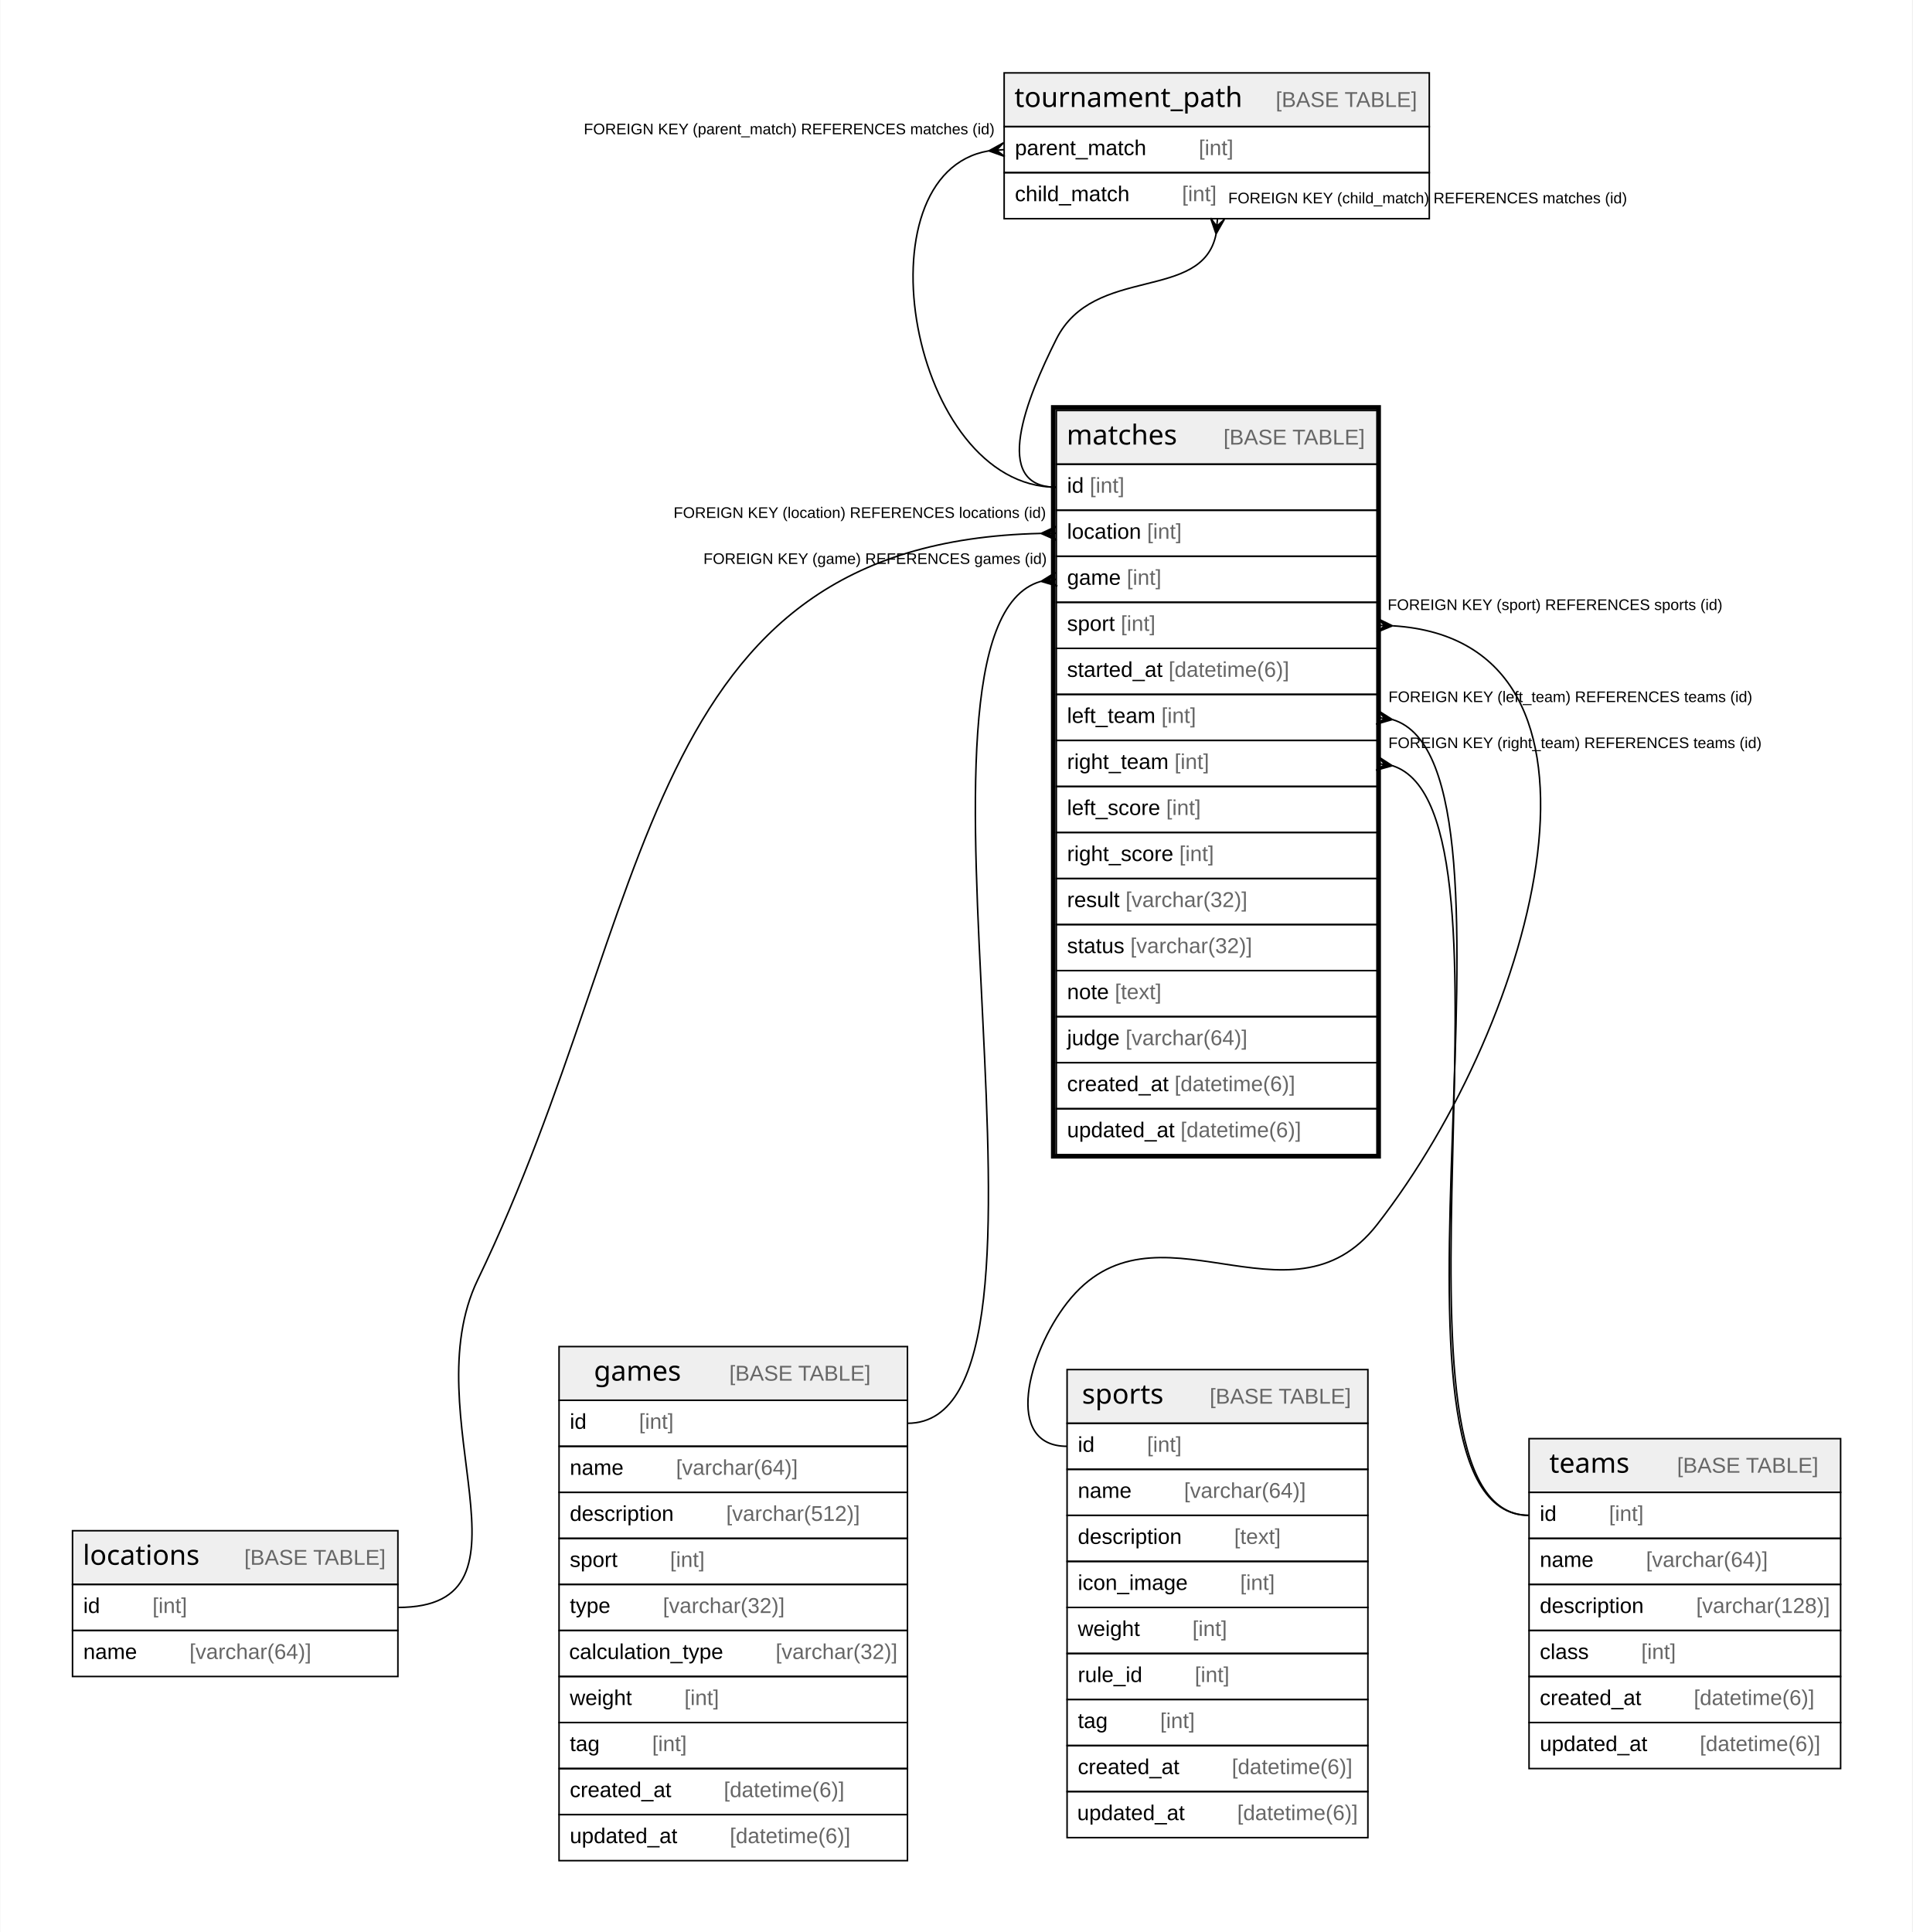
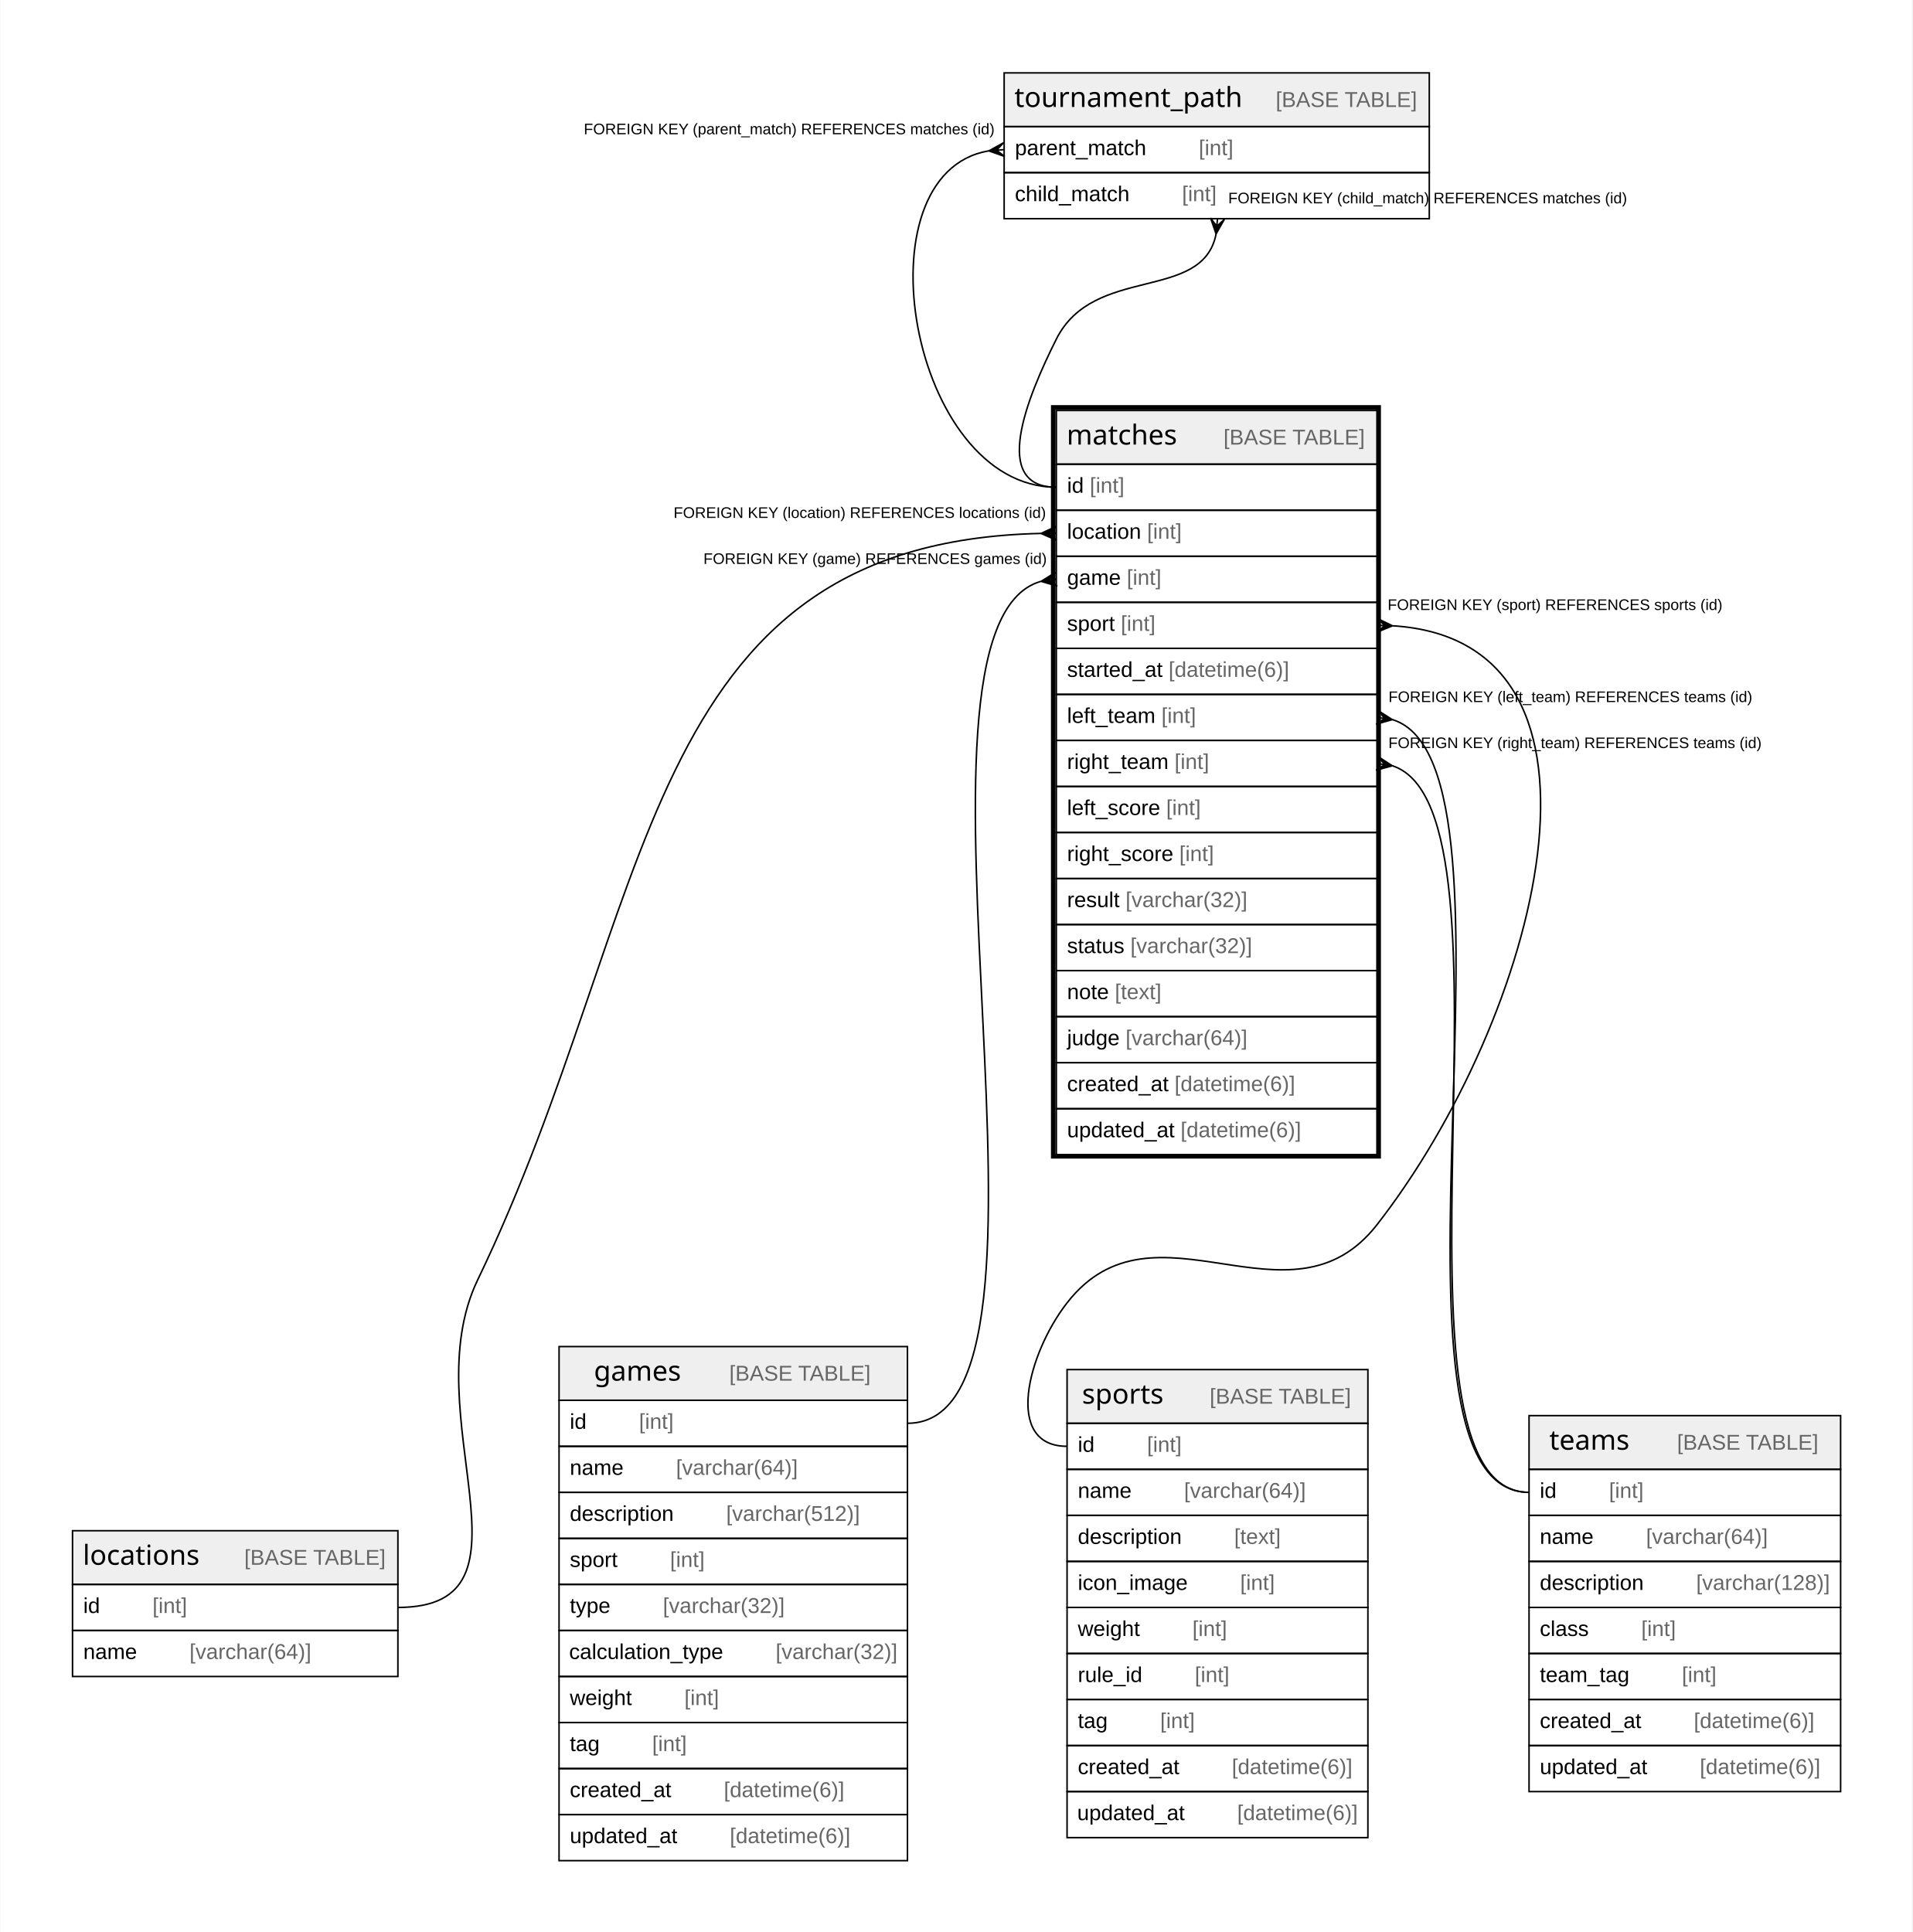
<svg xmlns="http://www.w3.org/2000/svg" width="1246pt" height="1259pt" viewBox="0.00 0.00 1245.50 1259.00">
  <g id="graph0" class="graph" transform="scale(1 1) rotate(0) translate(4 1255)">
    <polygon fill="#ffffff" stroke="transparent" points="-4,4 -4,-1255 1241.5,-1255 1241.5,4 -4,4" />
    <g id="node1" class="node">
      <polygon fill="#efefef" stroke="transparent" points="684,-952.5 684,-987.5 893,-987.5 893,-952.5 684,-952.5" />
      <polygon fill="none" stroke="#000000" points="684,-952.5 684,-987.5 893,-987.5 893,-952.5 684,-952.5" />
      <text text-anchor="start" x="690.71" y="-965.3" font-family="Arial Bold" font-size="18.00" fill="#000000">matches</text>
      <text text-anchor="start" x="758.722" y="-965.3" font-family="Arial" font-size="14.00" fill="#000000">    </text>
      <text text-anchor="start" x="792.927" y="-965.3" font-family="Arial" font-size="14.00" fill="#666666">[BASE TABLE]</text>
      <polygon fill="none" stroke="#000000" points="684,-922.5 684,-952.5 893,-952.5 893,-922.5 684,-922.5" />
      <text text-anchor="start" x="691" y="-933.9" font-family="Arial" font-size="14.00" fill="#000000">id </text>
      <text text-anchor="start" x="705.78" y="-933.9" font-family="Arial" font-size="14.00" fill="#666666">[int]</text>
      <polygon fill="none" stroke="#000000" points="684,-892.5 684,-922.5 893,-922.5 893,-892.5 684,-892.5" />
      <text text-anchor="start" x="691" y="-903.9" font-family="Arial" font-size="14.00" fill="#000000">location </text>
      <text text-anchor="start" x="743.125" y="-903.9" font-family="Arial" font-size="14.00" fill="#666666">[int]</text>
      <polygon fill="none" stroke="#000000" points="684,-862.5 684,-892.5 893,-892.5 893,-862.5 684,-862.5" />
      <text text-anchor="start" x="691" y="-873.9" font-family="Arial" font-size="14.00" fill="#000000">game </text>
      <text text-anchor="start" x="729.899" y="-873.9" font-family="Arial" font-size="14.00" fill="#666666">[int]</text>
      <polygon fill="none" stroke="#000000" points="684,-832.5 684,-862.5 893,-862.5 893,-832.5 684,-832.5" />
      <text text-anchor="start" x="691" y="-843.9" font-family="Arial" font-size="14.00" fill="#000000">sport </text>
      <text text-anchor="start" x="726.007" y="-843.9" font-family="Arial" font-size="14.00" fill="#666666">[int]</text>
      <polygon fill="none" stroke="#000000" points="684,-802.5 684,-832.5 893,-832.5 893,-802.5 684,-802.5" />
      <text text-anchor="start" x="691" y="-813.9" font-family="Arial" font-size="14.00" fill="#000000">started_at </text>
      <text text-anchor="start" x="757.136" y="-813.9" font-family="Arial" font-size="14.00" fill="#666666">[datetime(6)]</text>
      <polygon fill="none" stroke="#000000" points="684,-772.5 684,-802.5 893,-802.5 893,-772.5 684,-772.5" />
      <text text-anchor="start" x="691" y="-783.9" font-family="Arial" font-size="14.00" fill="#000000">left_team </text>
      <text text-anchor="start" x="752.46" y="-783.9" font-family="Arial" font-size="14.00" fill="#666666">[int]</text>
      <polygon fill="none" stroke="#000000" points="684,-742.5 684,-772.5 893,-772.5 893,-742.5 684,-742.5" />
      <text text-anchor="start" x="691" y="-753.9" font-family="Arial" font-size="14.00" fill="#000000">right_team </text>
      <text text-anchor="start" x="761.013" y="-753.9" font-family="Arial" font-size="14.00" fill="#666666">[int]</text>
      <polygon fill="none" stroke="#000000" points="684,-712.5 684,-742.5 893,-742.5 893,-712.5 684,-712.5" />
      <text text-anchor="start" x="691" y="-723.9" font-family="Arial" font-size="14.00" fill="#000000">left_score </text>
      <text text-anchor="start" x="755.569" y="-723.9" font-family="Arial" font-size="14.00" fill="#666666">[int]</text>
      <polygon fill="none" stroke="#000000" points="684,-682.5 684,-712.5 893,-712.5 893,-682.5 684,-682.5" />
      <text text-anchor="start" x="691" y="-693.9" font-family="Arial" font-size="14.00" fill="#000000">right_score </text>
      <text text-anchor="start" x="764.122" y="-693.9" font-family="Arial" font-size="14.00" fill="#666666">[int]</text>
      <polygon fill="none" stroke="#000000" points="684,-652.5 684,-682.5 893,-682.5 893,-652.5 684,-652.5" />
      <text text-anchor="start" x="691" y="-663.9" font-family="Arial" font-size="14.00" fill="#000000">result </text>
      <text text-anchor="start" x="729.114" y="-663.9" font-family="Arial" font-size="14.00" fill="#666666">[varchar(32)]</text>
      <polygon fill="none" stroke="#000000" points="684,-622.5 684,-652.5 893,-652.5 893,-622.5 684,-622.5" />
      <text text-anchor="start" x="691" y="-633.9" font-family="Arial" font-size="14.00" fill="#000000">status </text>
      <text text-anchor="start" x="732.237" y="-633.9" font-family="Arial" font-size="14.00" fill="#666666">[varchar(32)]</text>
      <polygon fill="none" stroke="#000000" points="684,-592.5 684,-622.5 893,-622.5 893,-592.5 684,-592.5" />
      <text text-anchor="start" x="691" y="-603.9" font-family="Arial" font-size="14.00" fill="#000000">note </text>
      <text text-anchor="start" x="722.129" y="-603.9" font-family="Arial" font-size="14.00" fill="#666666">[text]</text>
      <polygon fill="none" stroke="#000000" points="684,-562.5 684,-592.5 893,-592.5 893,-562.5 684,-562.5" />
      <text text-anchor="start" x="691" y="-573.9" font-family="Arial" font-size="14.00" fill="#000000">judge </text>
      <text text-anchor="start" x="729.128" y="-573.9" font-family="Arial" font-size="14.00" fill="#666666">[varchar(64)]</text>
      <polygon fill="none" stroke="#000000" points="684,-532.5 684,-562.5 893,-562.5 893,-532.5 684,-532.5" />
      <text text-anchor="start" x="691" y="-543.9" font-family="Arial" font-size="14.00" fill="#000000">created_at </text>
      <text text-anchor="start" x="761.028" y="-543.9" font-family="Arial" font-size="14.00" fill="#666666">[datetime(6)]</text>
      <polygon fill="none" stroke="#000000" points="684,-502.5 684,-532.5 893,-532.5 893,-502.5 684,-502.5" />
      <text text-anchor="start" x="691" y="-513.9" font-family="Arial" font-size="14.00" fill="#000000">updated_at </text>
      <text text-anchor="start" x="764.933" y="-513.9" font-family="Arial" font-size="14.00" fill="#666666">[datetime(6)]</text>
      <polygon fill="none" stroke="#000000" stroke-width="3" points="682,-501.5 682,-989.5 894,-989.5 894,-501.5 682,-501.5" />
    </g>
    <g id="node3" class="node">
      <polygon fill="#efefef" stroke="transparent" points="43,-222.5 43,-257.5 255,-257.5 255,-222.5 43,-222.5" />
      <polygon fill="none" stroke="#000000" points="43,-222.5 43,-257.5 255,-257.5 255,-222.5 43,-222.5" />
      <text text-anchor="start" x="49.708" y="-235.3" font-family="Arial Bold" font-size="18.00" fill="#000000">locations</text>
      <text text-anchor="start" x="120.724" y="-235.3" font-family="Arial" font-size="14.00" fill="#000000">    </text>
      <text text-anchor="start" x="154.929" y="-235.3" font-family="Arial" font-size="14.00" fill="#666666">[BASE TABLE]</text>
      <polygon fill="none" stroke="#000000" points="43,-192.5 43,-222.5 255,-222.5 255,-192.5 43,-192.5" />
      <text text-anchor="start" x="50" y="-203.9" font-family="Arial" font-size="14.00" fill="#000000">id    </text>
      <text text-anchor="start" x="95.094" y="-203.9" font-family="Arial" font-size="14.00" fill="#666666">[int]</text>
      <polygon fill="none" stroke="#000000" points="43,-162.5 43,-192.5 255,-192.5 255,-162.5 43,-162.5" />
      <text text-anchor="start" x="50" y="-173.9" font-family="Arial" font-size="14.00" fill="#000000">name    </text>
      <text text-anchor="start" x="119.213" y="-173.9" font-family="Arial" font-size="14.00" fill="#666666">[varchar(64)]</text>
    </g>
    <g id="edge3" class="edge">
      <path fill="none" stroke="#000000" d="M673.721,-907.384C410.822,-901.403 424.25,-664.293 307,-421 264.601,-333.021 352.663,-207.5 255,-207.5" />
      <polygon fill="#000000" stroke="#000000" points="674.001,-907.388 683.949,-912 679,-907.444 684,-907.5 684,-907.5 684,-907.5 679,-907.444 684.051,-903 674.001,-907.388 674.001,-907.388" />
      <text text-anchor="start" x="434.608" y="-917.5" font-family="Arial" font-size="10.00" fill="#000000">FOREIGN KEY (location) REFERENCES locations (id)</text>
    </g>
    <g id="node4" class="node">
      <polygon fill="#efefef" stroke="transparent" points="360,-342.5 360,-377.5 587,-377.5 587,-342.5 360,-342.5" />
      <polygon fill="none" stroke="#000000" points="360,-342.5 360,-377.5 587,-377.5 587,-342.5 360,-342.5" />
      <text text-anchor="start" x="382.711" y="-355.3" font-family="Arial Bold" font-size="18.00" fill="#000000">games</text>
      <text text-anchor="start" x="436.721" y="-355.3" font-family="Arial" font-size="14.00" fill="#000000">    </text>
      <text text-anchor="start" x="470.926" y="-355.3" font-family="Arial" font-size="14.00" fill="#666666">[BASE TABLE]</text>
      <polygon fill="none" stroke="#000000" points="360,-312.5 360,-342.5 587,-342.5 587,-312.5 360,-312.5" />
      <text text-anchor="start" x="367" y="-323.9" font-family="Arial" font-size="14.00" fill="#000000">id    </text>
      <text text-anchor="start" x="412.094" y="-323.9" font-family="Arial" font-size="14.00" fill="#666666">[int]</text>
      <polygon fill="none" stroke="#000000" points="360,-282.5 360,-312.5 587,-312.5 587,-282.5 360,-282.5" />
      <text text-anchor="start" x="367" y="-293.9" font-family="Arial" font-size="14.00" fill="#000000">name    </text>
      <text text-anchor="start" x="436.213" y="-293.9" font-family="Arial" font-size="14.00" fill="#666666">[varchar(64)]</text>
      <polygon fill="none" stroke="#000000" points="360,-252.5 360,-282.5 587,-282.5 587,-252.5 360,-252.5" />
      <text text-anchor="start" x="367" y="-263.9" font-family="Arial" font-size="14.00" fill="#000000">description    </text>
      <text text-anchor="start" x="468.882" y="-263.9" font-family="Arial" font-size="14.00" fill="#666666">[varchar(512)]</text>
      <polygon fill="none" stroke="#000000" points="360,-222.5 360,-252.5 587,-252.5 587,-222.5 360,-222.5" />
      <text text-anchor="start" x="367" y="-233.9" font-family="Arial" font-size="14.00" fill="#000000">sport    </text>
      <text text-anchor="start" x="432.321" y="-233.9" font-family="Arial" font-size="14.00" fill="#666666">[int]</text>
      <polygon fill="none" stroke="#000000" points="360,-192.5 360,-222.5 587,-222.5 587,-192.5 360,-192.5" />
      <text text-anchor="start" x="367" y="-203.9" font-family="Arial" font-size="14.00" fill="#000000">type    </text>
      <text text-anchor="start" x="427.661" y="-203.9" font-family="Arial" font-size="14.00" fill="#666666">[varchar(32)]</text>
      <polygon fill="none" stroke="#000000" points="360,-162.5 360,-192.5 587,-192.5 587,-162.5 360,-162.5" />
      <text text-anchor="start" x="366.548" y="-173.9" font-family="Arial" font-size="14.00" fill="#000000">calculation_type    </text>
      <text text-anchor="start" x="501.115" y="-173.9" font-family="Arial" font-size="14.00" fill="#666666">[varchar(32)]</text>
      <polygon fill="none" stroke="#000000" points="360,-132.5 360,-162.5 587,-162.5 587,-132.5 360,-132.5" />
      <text text-anchor="start" x="367" y="-143.9" font-family="Arial" font-size="14.00" fill="#000000">weight    </text>
      <text text-anchor="start" x="441.656" y="-143.9" font-family="Arial" font-size="14.00" fill="#666666">[int]</text>
      <polygon fill="none" stroke="#000000" points="360,-102.5 360,-132.5 587,-132.5 587,-102.5 360,-102.5" />
      <text text-anchor="start" x="367" y="-113.9" font-family="Arial" font-size="14.00" fill="#000000">tag    </text>
      <text text-anchor="start" x="420.661" y="-113.9" font-family="Arial" font-size="14.00" fill="#666666">[int]</text>
      <polygon fill="none" stroke="#000000" points="360,-72.5 360,-102.5 587,-102.5 587,-72.5 360,-72.5" />
      <text text-anchor="start" x="367" y="-83.9" font-family="Arial" font-size="14.00" fill="#000000">created_at    </text>
      <text text-anchor="start" x="467.342" y="-83.9" font-family="Arial" font-size="14.00" fill="#666666">[datetime(6)]</text>
      <polygon fill="none" stroke="#000000" points="360,-42.5 360,-72.5 587,-72.5 587,-42.5 360,-42.5" />
      <text text-anchor="start" x="367" y="-53.9" font-family="Arial" font-size="14.00" fill="#000000">updated_at    </text>
      <text text-anchor="start" x="471.247" y="-53.9" font-family="Arial" font-size="14.00" fill="#666666">[datetime(6)]</text>
    </g>
    <g id="edge4" class="edge">
      <path fill="none" stroke="#000000" d="M673.787,-876.111C568.516,-845.745 707.472,-327.5 587,-327.5" />
      <polygon fill="#000000" stroke="#000000" points="674.091,-876.153 683.394,-881.959 679.046,-876.826 684,-877.5 684,-877.5 684,-877.5 679.046,-876.826 684.606,-873.041 674.091,-876.153 674.091,-876.153" />
      <text text-anchor="start" x="454.055" y="-887.5" font-family="Arial" font-size="10.00" fill="#000000">FOREIGN KEY (game) REFERENCES games (id)</text>
    </g>
    <g id="node5" class="node">
      <polygon fill="#efefef" stroke="transparent" points="691,-327.5 691,-362.5 887,-362.5 887,-327.5 691,-327.5" />
      <polygon fill="none" stroke="#000000" points="691,-327.5 691,-362.5 887,-362.5 887,-327.5 691,-327.5" />
      <text text-anchor="start" x="700.713" y="-340.3" font-family="Arial Bold" font-size="18.00" fill="#000000">sports</text>
      <text text-anchor="start" x="749.719" y="-340.3" font-family="Arial" font-size="14.00" fill="#000000">    </text>
      <text text-anchor="start" x="783.924" y="-340.3" font-family="Arial" font-size="14.00" fill="#666666">[BASE TABLE]</text>
      <polygon fill="none" stroke="#000000" points="691,-297.5 691,-327.5 887,-327.5 887,-297.5 691,-297.5" />
      <text text-anchor="start" x="698" y="-308.9" font-family="Arial" font-size="14.00" fill="#000000">id    </text>
      <text text-anchor="start" x="743.094" y="-308.9" font-family="Arial" font-size="14.00" fill="#666666">[int]</text>
      <polygon fill="none" stroke="#000000" points="691,-267.5 691,-297.5 887,-297.5 887,-267.5 691,-267.5" />
      <text text-anchor="start" x="698" y="-278.9" font-family="Arial" font-size="14.00" fill="#000000">name    </text>
      <text text-anchor="start" x="767.213" y="-278.9" font-family="Arial" font-size="14.00" fill="#666666">[varchar(64)]</text>
      <polygon fill="none" stroke="#000000" points="691,-237.5 691,-267.5 887,-267.5 887,-237.5 691,-237.5" />
      <text text-anchor="start" x="698" y="-248.9" font-family="Arial" font-size="14.00" fill="#000000">description    </text>
      <text text-anchor="start" x="799.882" y="-248.9" font-family="Arial" font-size="14.00" fill="#666666">[text]</text>
      <polygon fill="none" stroke="#000000" points="691,-207.5 691,-237.5 887,-237.5 887,-207.5 691,-207.5" />
      <text text-anchor="start" x="698" y="-218.9" font-family="Arial" font-size="14.00" fill="#000000">icon_image    </text>
      <text text-anchor="start" x="803.774" y="-218.9" font-family="Arial" font-size="14.00" fill="#666666">[int]</text>
      <polygon fill="none" stroke="#000000" points="691,-177.5 691,-207.5 887,-207.5 887,-177.5 691,-177.5" />
      <text text-anchor="start" x="698" y="-188.9" font-family="Arial" font-size="14.00" fill="#000000">weight    </text>
      <text text-anchor="start" x="772.656" y="-188.9" font-family="Arial" font-size="14.00" fill="#666666">[int]</text>
      <polygon fill="none" stroke="#000000" points="691,-147.5 691,-177.5 887,-177.5 887,-147.5 691,-147.5" />
      <text text-anchor="start" x="698" y="-158.9" font-family="Arial" font-size="14.00" fill="#000000">rule_id    </text>
      <text text-anchor="start" x="774.209" y="-158.9" font-family="Arial" font-size="14.00" fill="#666666">[int]</text>
      <polygon fill="none" stroke="#000000" points="691,-117.5 691,-147.5 887,-147.5 887,-117.5 691,-117.5" />
      <text text-anchor="start" x="698" y="-128.9" font-family="Arial" font-size="14.00" fill="#000000">tag    </text>
      <text text-anchor="start" x="751.661" y="-128.9" font-family="Arial" font-size="14.00" fill="#666666">[int]</text>
      <polygon fill="none" stroke="#000000" points="691,-87.5 691,-117.5 887,-117.5 887,-87.5 691,-87.5" />
      <text text-anchor="start" x="698" y="-98.9" font-family="Arial" font-size="14.00" fill="#000000">created_at    </text>
      <text text-anchor="start" x="798.342" y="-98.9" font-family="Arial" font-size="14.00" fill="#666666">[datetime(6)]</text>
      <polygon fill="none" stroke="#000000" points="691,-57.5 691,-87.5 887,-87.5 887,-57.5 691,-57.5" />
      <text text-anchor="start" x="697.595" y="-68.9" font-family="Arial" font-size="14.00" fill="#000000">updated_at    </text>
      <text text-anchor="start" x="801.841" y="-68.9" font-family="Arial" font-size="14.00" fill="#666666">[datetime(6)]</text>
    </g>
    <g id="edge5" class="edge">
      <path fill="none" stroke="#000000" d="M903.376,-847.183C1063.795,-837.148 997.462,-591.114 893,-457 836.101,-383.95 747.899,-479.05 691,-406 665.464,-373.216 649.444,-312.5 691,-312.5" />
      <polygon fill="#000000" stroke="#000000" points="902.995,-847.195 892.863,-843.002 897.998,-847.347 893,-847.5 893,-847.5 893,-847.5 897.998,-847.347 893.137,-851.998 902.995,-847.195 902.995,-847.195" />
      <text text-anchor="start" x="899.835" y="-857.5" font-family="Arial" font-size="10.00" fill="#000000">FOREIGN KEY (sport) REFERENCES sports (id)</text>
    </g>
    <g id="node6" class="node">
-       <polygon fill="#efefef" stroke="transparent" points="992,-282.5 992,-317.5 1195,-317.5 1195,-282.5 992,-282.5" />
-       <polygon fill="none" stroke="#000000" points="992,-282.5 992,-317.5 1195,-317.5 1195,-282.5 992,-282.5" />
-       <text text-anchor="start" x="1005.213" y="-295.3" font-family="Arial Bold" font-size="18.00" fill="#000000">teams</text>
-       <text text-anchor="start" x="1054.219" y="-295.3" font-family="Arial" font-size="14.00" fill="#000000">    </text>
-       <text text-anchor="start" x="1088.424" y="-295.3" font-family="Arial" font-size="14.00" fill="#666666">[BASE TABLE]</text>
-       <polygon fill="none" stroke="#000000" points="992,-252.5 992,-282.5 1195,-282.5 1195,-252.5 992,-252.5" />
-       <text text-anchor="start" x="999" y="-263.9" font-family="Arial" font-size="14.00" fill="#000000">id    </text>
-       <text text-anchor="start" x="1044.094" y="-263.9" font-family="Arial" font-size="14.00" fill="#666666">[int]</text>
-       <polygon fill="none" stroke="#000000" points="992,-222.5 992,-252.5 1195,-252.5 1195,-222.5 992,-222.5" />
-       <text text-anchor="start" x="999" y="-233.9" font-family="Arial" font-size="14.00" fill="#000000">name    </text>
-       <text text-anchor="start" x="1068.213" y="-233.9" font-family="Arial" font-size="14.00" fill="#666666">[varchar(64)]</text>
-       <polygon fill="none" stroke="#000000" points="992,-192.5 992,-222.5 1195,-222.5 1195,-192.5 992,-192.5" />
-       <text text-anchor="start" x="998.999" y="-203.9" font-family="Arial" font-size="14.00" fill="#000000">description    </text>
-       <text text-anchor="start" x="1100.881" y="-203.9" font-family="Arial" font-size="14.00" fill="#666666">[varchar(128)]</text>
-       <polygon fill="none" stroke="#000000" points="992,-162.5 992,-192.5 1195,-192.5 1195,-162.5 992,-162.5" />
-       <text text-anchor="start" x="999" y="-173.9" font-family="Arial" font-size="14.00" fill="#000000">class    </text>
-       <text text-anchor="start" x="1065.094" y="-173.9" font-family="Arial" font-size="14.00" fill="#666666">[int]</text>
-       <polygon fill="none" stroke="#000000" points="992,-132.5 992,-162.5 1195,-162.5 1195,-132.5 992,-132.5" />
-       <text text-anchor="start" x="999" y="-143.9" font-family="Arial" font-size="14.00" fill="#000000">created_at    </text>
-       <text text-anchor="start" x="1099.342" y="-143.9" font-family="Arial" font-size="14.00" fill="#666666">[datetime(6)]</text>
-       <polygon fill="none" stroke="#000000" points="992,-102.5 992,-132.5 1195,-132.5 1195,-102.5 992,-102.5" />
-       <text text-anchor="start" x="999" y="-113.9" font-family="Arial" font-size="14.00" fill="#000000">updated_at    </text>
-       <text text-anchor="start" x="1103.247" y="-113.9" font-family="Arial" font-size="14.00" fill="#666666">[datetime(6)]</text>
+       <polygon fill="#efefef" stroke="transparent" points="992,-297.5 992,-332.5 1195,-332.5 1195,-297.5 992,-297.5" />
+       <polygon fill="none" stroke="#000000" points="992,-297.5 992,-332.5 1195,-332.5 1195,-297.5 992,-297.5" />
+       <text text-anchor="start" x="1005.213" y="-310.3" font-family="Arial Bold" font-size="18.00" fill="#000000">teams</text>
+       <text text-anchor="start" x="1054.219" y="-310.3" font-family="Arial" font-size="14.00" fill="#000000">    </text>
+       <text text-anchor="start" x="1088.424" y="-310.3" font-family="Arial" font-size="14.00" fill="#666666">[BASE TABLE]</text>
+       <polygon fill="none" stroke="#000000" points="992,-267.5 992,-297.5 1195,-297.5 1195,-267.5 992,-267.5" />
+       <text text-anchor="start" x="999" y="-278.9" font-family="Arial" font-size="14.00" fill="#000000">id    </text>
+       <text text-anchor="start" x="1044.094" y="-278.9" font-family="Arial" font-size="14.00" fill="#666666">[int]</text>
+       <polygon fill="none" stroke="#000000" points="992,-237.5 992,-267.5 1195,-267.5 1195,-237.5 992,-237.5" />
+       <text text-anchor="start" x="999" y="-248.9" font-family="Arial" font-size="14.00" fill="#000000">name    </text>
+       <text text-anchor="start" x="1068.213" y="-248.9" font-family="Arial" font-size="14.00" fill="#666666">[varchar(64)]</text>
+       <polygon fill="none" stroke="#000000" points="992,-207.5 992,-237.5 1195,-237.5 1195,-207.5 992,-207.5" />
+       <text text-anchor="start" x="998.999" y="-218.9" font-family="Arial" font-size="14.00" fill="#000000">description    </text>
+       <text text-anchor="start" x="1100.881" y="-218.9" font-family="Arial" font-size="14.00" fill="#666666">[varchar(128)]</text>
+       <polygon fill="none" stroke="#000000" points="992,-177.5 992,-207.5 1195,-207.5 1195,-177.5 992,-177.5" />
+       <text text-anchor="start" x="999" y="-188.9" font-family="Arial" font-size="14.00" fill="#000000">class    </text>
+       <text text-anchor="start" x="1065.094" y="-188.9" font-family="Arial" font-size="14.00" fill="#666666">[int]</text>
+       <polygon fill="none" stroke="#000000" points="992,-147.5 992,-177.5 1195,-177.5 1195,-147.5 992,-147.5" />
+       <text text-anchor="start" x="999" y="-158.9" font-family="Arial" font-size="14.00" fill="#000000">team_tag    </text>
+       <text text-anchor="start" x="1091.56" y="-158.9" font-family="Arial" font-size="14.00" fill="#666666">[int]</text>
+       <polygon fill="none" stroke="#000000" points="992,-117.5 992,-147.5 1195,-147.5 1195,-117.5 992,-117.5" />
+       <text text-anchor="start" x="999" y="-128.9" font-family="Arial" font-size="14.00" fill="#000000">created_at    </text>
+       <text text-anchor="start" x="1099.342" y="-128.9" font-family="Arial" font-size="14.00" fill="#666666">[datetime(6)]</text>
+       <polygon fill="none" stroke="#000000" points="992,-87.5 992,-117.5 1195,-117.5 1195,-87.5 992,-87.5" />
+       <text text-anchor="start" x="999" y="-98.9" font-family="Arial" font-size="14.00" fill="#000000">updated_at    </text>
+       <text text-anchor="start" x="1103.247" y="-98.9" font-family="Arial" font-size="14.00" fill="#666666">[datetime(6)]</text>
    </g>
    <g id="edge6" class="edge">
-       <path fill="none" stroke="#000000" d="M902.999,-786.099C1002.614,-756.492 877.93,-267.5 992,-267.5" />
-       <polygon fill="#000000" stroke="#000000" points="902.903,-786.112 892.376,-783.043 897.952,-786.806 893,-787.5 893,-787.5 893,-787.5 897.952,-786.806 893.624,-791.957 902.903,-786.112 902.903,-786.112" />
+       <path fill="none" stroke="#000000" d="M903.021,-786.051C999.489,-756.431 881.215,-282.5 992,-282.5" />
+       <polygon fill="#000000" stroke="#000000" points="902.897,-786.069 892.356,-783.046 897.949,-786.785 893,-787.5 893,-787.5 893,-787.5 897.949,-786.785 893.644,-791.954 902.897,-786.069 902.897,-786.069" />
      <text text-anchor="start" x="900.387" y="-797.5" font-family="Arial" font-size="10.00" fill="#000000">FOREIGN KEY (left_team) REFERENCES teams (id)</text>
    </g>
    <g id="edge7" class="edge">
-       <path fill="none" stroke="#000000" d="M903.026,-756.006C996.393,-726.427 884.491,-267.5 992,-267.5" />
-       <polygon fill="#000000" stroke="#000000" points="902.891,-756.026 892.337,-753.049 897.945,-756.763 893,-757.5 893,-757.5 893,-757.5 897.945,-756.763 893.663,-761.951 902.891,-756.026 902.891,-756.026" />
+       <path fill="none" stroke="#000000" d="M903.014,-755.964C993.325,-726.481 887.756,-282.5 992,-282.5" />
+       <polygon fill="#000000" stroke="#000000" points="902.884,-755.984 892.318,-753.052 897.942,-756.742 893,-757.5 893,-757.5 893,-757.5 897.942,-756.742 893.682,-761.948 902.884,-755.984 902.884,-755.984" />
      <text text-anchor="start" x="900.332" y="-767.5" font-family="Arial" font-size="10.00" fill="#000000">FOREIGN KEY (right_team) REFERENCES teams (id)</text>
    </g>
    <g id="node2" class="node">
      <polygon fill="#efefef" stroke="transparent" points="650,-1172.5 650,-1207.5 927,-1207.5 927,-1172.5 650,-1172.5" />
      <polygon fill="none" stroke="#000000" points="650,-1172.5 650,-1207.5 927,-1207.5 927,-1172.5 650,-1172.5" />
      <text text-anchor="start" x="656.689" y="-1185.3" font-family="Arial Bold" font-size="18.00" fill="#000000">tournament_path</text>
      <text text-anchor="start" x="792.742" y="-1185.3" font-family="Arial" font-size="14.00" fill="#000000">    </text>
      <text text-anchor="start" x="826.947" y="-1185.3" font-family="Arial" font-size="14.00" fill="#666666">[BASE TABLE]</text>
      <polygon fill="none" stroke="#000000" points="650,-1142.5 650,-1172.5 927,-1172.5 927,-1142.5 650,-1142.5" />
      <text text-anchor="start" x="657" y="-1153.9" font-family="Arial" font-size="14.00" fill="#000000">parent_match    </text>
      <text text-anchor="start" x="776.785" y="-1153.9" font-family="Arial" font-size="14.00" fill="#666666">[int]</text>
      <polygon fill="none" stroke="#000000" points="650,-1112.5 650,-1142.5 927,-1142.5 927,-1112.5 650,-1112.5" />
      <text text-anchor="start" x="657" y="-1123.9" font-family="Arial" font-size="14.00" fill="#000000">child_match    </text>
      <text text-anchor="start" x="765.882" y="-1123.9" font-family="Arial" font-size="14.00" fill="#666666">[int]</text>
    </g>
    <g id="edge1" class="edge">
      <path fill="none" stroke="#000000" d="M788.052,-1102.31C779.048,-1057.992 708.415,-1082.738 684,-1034 664.79,-995.654 641.111,-937.5 684,-937.5" />
      <polygon fill="#000000" stroke="#000000" points="788.073,-1102.543 784.519,-1112.917 788.537,-1107.522 789,-1112.5 789,-1112.5 789,-1112.5 788.537,-1107.522 793.481,-1112.083 788.073,-1102.543 788.073,-1102.543" />
      <text text-anchor="start" x="795.997" y="-1122.5" font-family="Arial" font-size="10.00" fill="#000000">FOREIGN KEY (child_match) REFERENCES matches (id)</text>
    </g>
    <g id="edge2" class="edge">
      <path fill="none" stroke="#000000" d="M639.793,-1156.659C553.603,-1141.889 588.636,-937.5 684,-937.5" />
      <polygon fill="#000000" stroke="#000000" points="640.034,-1156.679 649.63,-1161.985 645.017,-1157.089 650,-1157.5 650,-1157.5 650,-1157.5 645.017,-1157.089 650.37,-1153.015 640.034,-1156.679 640.034,-1156.679" />
      <text text-anchor="start" x="376.103" y="-1167.5" font-family="Arial" font-size="10.00" fill="#000000">FOREIGN KEY (parent_match) REFERENCES matches (id)</text>
    </g>
  </g>
</svg>
